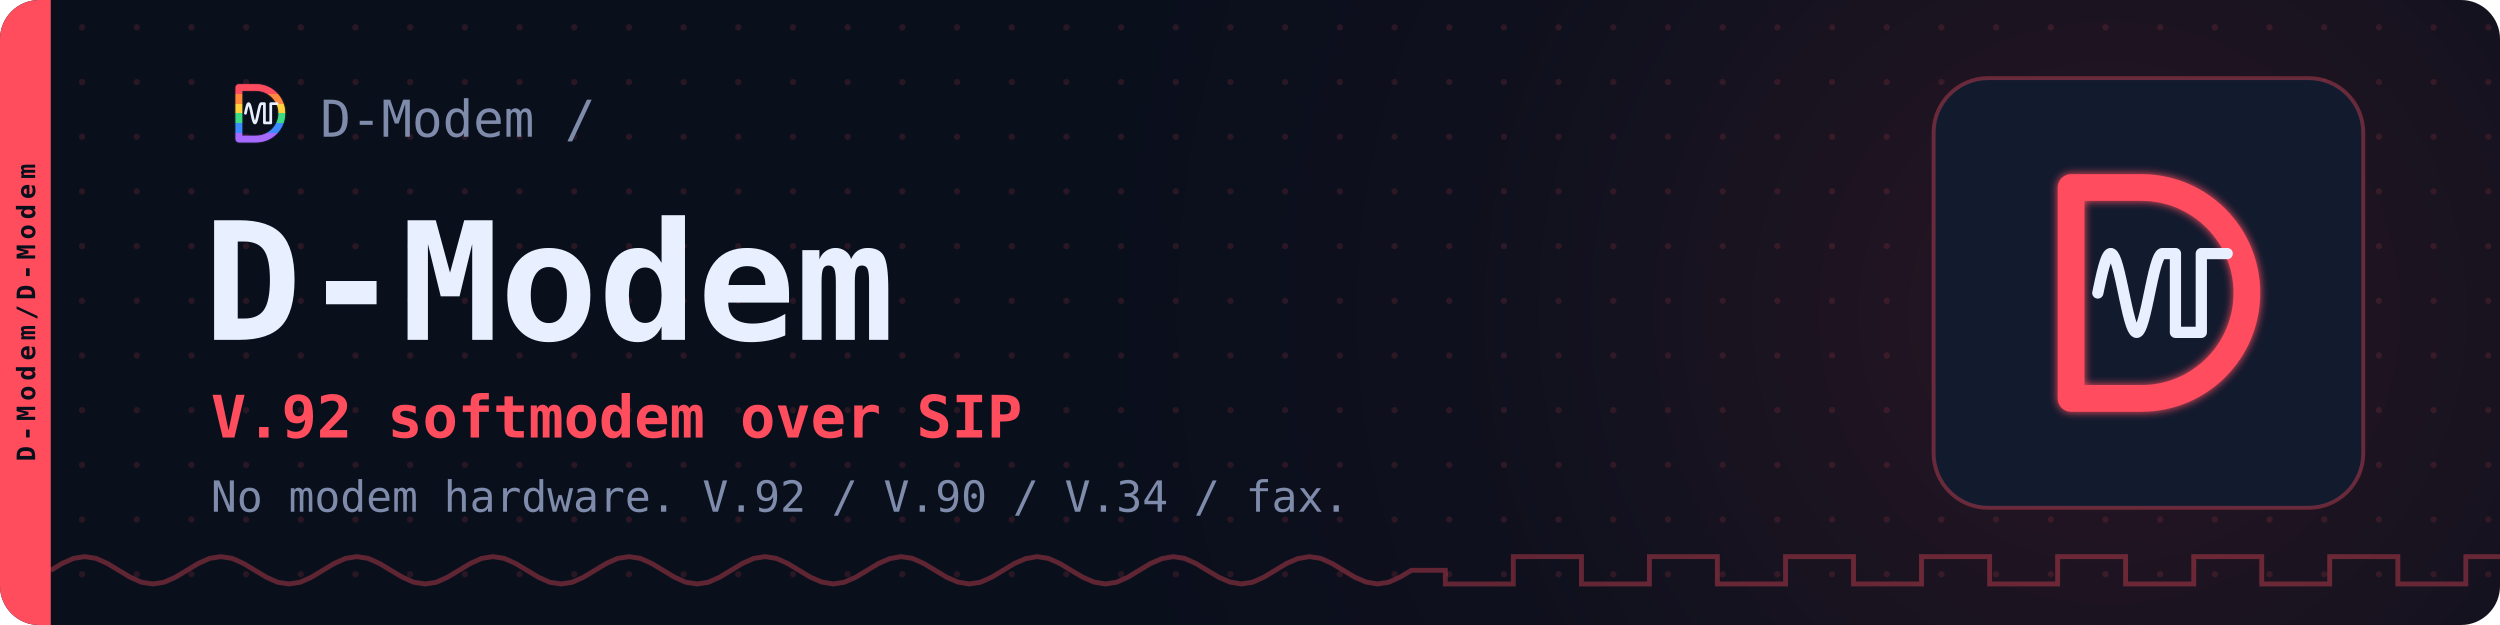
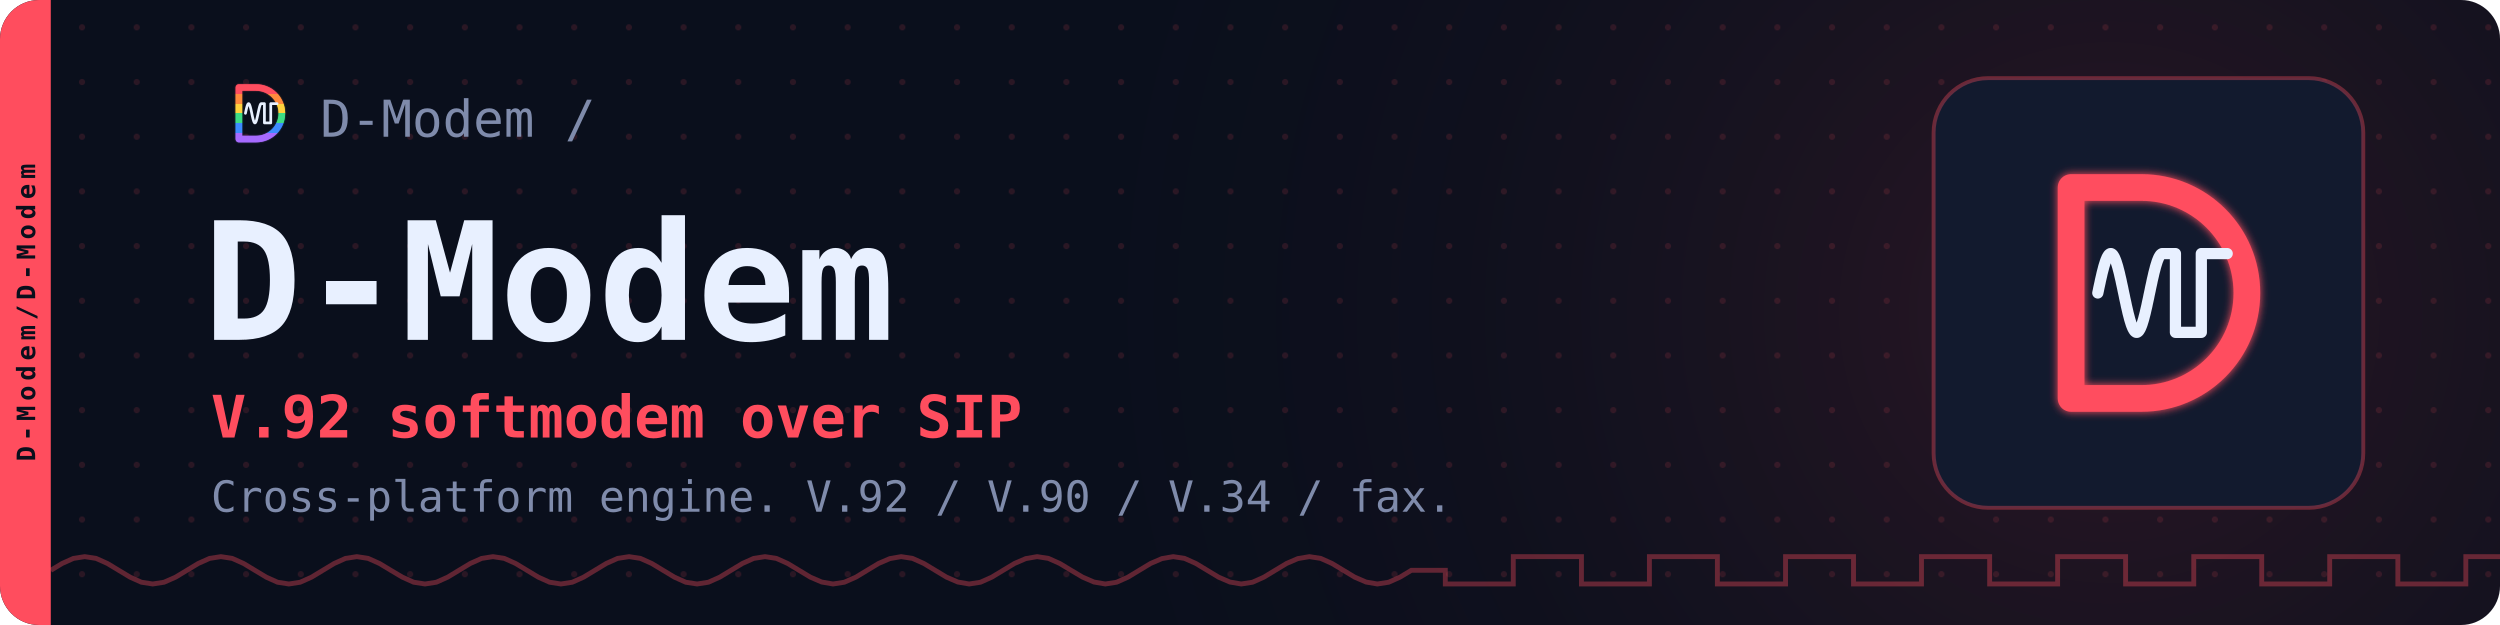
<svg xmlns="http://www.w3.org/2000/svg" width="1280" height="320" viewBox="0 0 1280 320">
  <defs>
    <pattern id="qam" width="28" height="28" patternUnits="userSpaceOnUse">
      <circle cx="14" cy="14" r="1.6" fill="#ff4d5e" opacity="0.13" />
    </pattern>
    <radialGradient id="vig" cx="50%" cy="45%" r="75%">
      <stop offset="0" stop-color="#ff4d5e" stop-opacity="0.10" />
      <stop offset="1" stop-color="#0a0f1c" stop-opacity="0" />
    </radialGradient>
    <radialGradient id="vig2" gradientUnits="userSpaceOnUse" cx="280" cy="320" r="520">
      <stop offset="0" stop-color="#ff4d5e" stop-opacity="0.12" />
      <stop offset="1" stop-color="#0a0f1c" stop-opacity="0" />
    </radialGradient>
    <linearGradient id="books" gradientUnits="userSpaceOnUse" x1="0" y1="81" x2="0" y2="419">
      <stop offset="0" stop-color="#ff4d5e" />
      <stop offset="0.167" stop-color="#ff4d5e" />
      <stop offset="0.167" stop-color="#ff8a3d" />
      <stop offset="0.333" stop-color="#ff8a3d" />
      <stop offset="0.333" stop-color="#ffd23d" />
      <stop offset="0.5" stop-color="#ffd23d" />
      <stop offset="0.5" stop-color="#3ddc84" />
      <stop offset="0.667" stop-color="#3ddc84" />
      <stop offset="0.667" stop-color="#3d8bff" />
      <stop offset="0.833" stop-color="#3d8bff" />
      <stop offset="0.833" stop-color="#a66bff" />
      <stop offset="1" stop-color="#a66bff" />
    </linearGradient>
    <filter id="glow" x="-30%" y="-30%" width="160%" height="160%">
      <feGaussianBlur stdDeviation="6" result="b" />
      <feMerge>
        <feMergeNode in="b" />
        <feMergeNode in="SourceGraphic" />
      </feMerge>
    </filter>
  </defs>
  <defs>
    <clipPath id="card">
      <rect width="1280" height="320" rx="20" />
    </clipPath>
    <radialGradient id="vig3" gradientUnits="userSpaceOnUse" cx="1080" cy="160" r="560">
      <stop offset="0" stop-color="#ff4d5e" stop-opacity="0.14" />
      <stop offset="1" stop-color="#0a0f1c" stop-opacity="0" />
    </radialGradient>
    <linearGradient id="bookspine" gradientUnits="userSpaceOnUse" x1="0" y1="0" x2="0" y2="320">
      <stop offset="0" stop-color="#ff4d5e" />
      <stop offset="0.167" stop-color="#ff4d5e" />
      <stop offset="0.167" stop-color="#ff8a3d" />
      <stop offset="0.333" stop-color="#ff8a3d" />
      <stop offset="0.333" stop-color="#ffd23d" />
      <stop offset="0.5" stop-color="#ffd23d" />
      <stop offset="0.5" stop-color="#3ddc84" />
      <stop offset="0.667" stop-color="#3ddc84" />
      <stop offset="0.667" stop-color="#3d8bff" />
      <stop offset="0.833" stop-color="#3d8bff" />
      <stop offset="0.833" stop-color="#a66bff" />
      <stop offset="1" stop-color="#a66bff" />
    </linearGradient>
  </defs>
  <g clip-path="url(#card)">
    <rect width="1280" height="320" fill="#0a0f1c" />
    <rect width="1280" height="320" fill="url(#qam)" />
    <rect width="1280" height="320" fill="url(#vig3)" />
    <rect width="26" height="320" fill="#ff4d5e" />
    <text transform="translate(18 160.0) rotate(-90)" text-anchor="middle" font-family="'SauceCodePro Nerd Font Mono', 'Source Code Pro', monospace" font-weight="800" font-size="13" letter-spacing="2.5" fill="#0a0f1c">D-Modem/D-Modem</text>
    <g transform="translate(110 36)">
      <g transform="scale(0.088)">
        <path d="M140 100 H240 A150 150 0 0 1 240 400 H140 Z" fill="none" stroke="url(#books)" stroke-width="38" stroke-linejoin="round" filter="url(#glow)" />
        <path d="M178.0,250.0 L178.8,246.3 L179.5,242.7 L180.3,239.1 L181.1,235.5 L181.8,232.0 L182.6,228.6 L183.4,225.2 L184.1,222.0 L184.9,218.9 L185.7,215.9 L186.4,213.1 L187.2,210.4 L188.0,207.9 L188.7,205.6 L189.5,203.4 L190.3,201.5 L191.0,199.8 L191.8,198.3 L192.6,197.0 L193.3,195.9 L194.1,195.1 L194.9,194.5 L195.6,194.1 L196.4,194.0 L197.2,194.1 L197.9,194.5 L198.7,195.1 L199.5,195.9 L200.2,197.0 L201.0,198.3 L201.8,199.8 L202.5,201.5 L203.3,203.4 L204.1,205.6 L204.8,207.9 L205.6,210.4 L206.4,213.1 L207.1,215.9 L207.9,218.9 L208.7,222.0 L209.4,225.2 L210.2,228.6 L211.0,232.0 L211.7,235.5 L212.5,239.1 L213.3,242.7 L214.0,246.3 L214.8,250.0 L215.6,253.7 L216.3,257.3 L217.1,260.9 L217.9,264.5 L218.6,268.0 L219.4,271.4 L220.2,274.8 L220.9,278.0 L221.7,281.1 L222.5,284.1 L223.2,286.9 L224.0,289.6 L224.8,292.1 L225.5,294.4 L226.3,296.6 L227.1,298.5 L227.8,300.2 L228.6,301.7 L229.4,303.0 L230.1,304.1 L230.9,304.9 L231.7,305.5 L232.4,305.9 L233.2,306.0 L234.0,305.9 L234.7,305.5 L235.5,304.9 L236.3,304.1 L237.0,303.0 L237.8,301.7 L238.6,300.2 L239.3,298.5 L240.1,296.6 L240.9,294.4 L241.6,292.1 L242.4,289.6 L243.2,286.9 L243.9,284.1 L244.7,281.1 L245.5,278.0 L246.2,274.8 L247.0,271.4 L247.8,268.0 L248.5,264.5 L249.3,260.9 L250.1,257.3 L250.8,253.7 L251.6,250.0 L252.4,246.3 L253.1,242.7 L253.9,239.1 L254.7,235.5 L255.4,232.0 L256.2,228.6 L257.0,225.2 L257.7,222.0 L258.5,218.9 L259.3,215.9 L260.0,213.1 L260.8,210.4 L261.6,207.9 L262.3,205.6 L263.1,203.4 L263.9,201.5 L264.6,199.8 L265.4,198.3 L266.2,197.0 L266.9,195.9 L267.7,195.1 L268.5,194.5 L269.2,194.1 L270.0,194.0 H288.4 V306.0 H325.2 V194.0 H362.0" fill="none" stroke="#e8f0ff" stroke-width="16" stroke-linecap="round" stroke-linejoin="round" />
      </g>
    </g>
    <text x="164" y="70" font-family="'SauceCodePro Nerd Font Mono', 'Source Code Pro', monospace" font-size="26" fill="#7f8bab">D-Modem /</text>
    <text x="104" y="174" font-family="'SauceCodePro Nerd Font Mono', 'Source Code Pro', monospace" font-weight="800" font-size="84" fill="#e8f0ff">D-Modem</text>
    <text x="108" y="224" font-family="'SauceCodePro Nerd Font Mono', 'Source Code Pro', monospace" font-weight="700" font-size="30" fill="#ff4d5e">V.92 softmodem over SIP</text>
-     <text x="108" y="262" font-family="'SauceCodePro Nerd Font Mono', 'Source Code Pro', monospace" font-size="22" fill="#7f8bab">No modem hardware. V.92 / V.90 / V.34 / fax.</text>
+     <text x="108" y="262" font-family="'SauceCodePro Nerd Font Mono', 'Source Code Pro', monospace" font-size="22" fill="#7f8bab">Cross-platform engine. V.92 / V.90 / V.34 / fax.</text>
    <rect x="990" y="40" width="220" height="220" rx="28" fill="#121a2e" stroke="#ff4d5e" stroke-opacity="0.35" stroke-width="2" />
    <g transform="translate(1010 60) scale(0.6)">
      <g transform="scale(0.6)">
        <path d="M140 100 H240 A150 150 0 0 1 240 400 H140 Z" fill="none" stroke="#ff4d5e" stroke-width="38" stroke-linejoin="round" filter="url(#glow)" />
        <path d="M178.0,250.0 L178.8,246.3 L179.5,242.7 L180.3,239.1 L181.1,235.5 L181.8,232.0 L182.6,228.6 L183.4,225.2 L184.1,222.0 L184.9,218.9 L185.7,215.9 L186.4,213.1 L187.2,210.4 L188.0,207.9 L188.7,205.6 L189.5,203.4 L190.3,201.5 L191.0,199.8 L191.8,198.3 L192.6,197.0 L193.3,195.9 L194.1,195.1 L194.9,194.5 L195.6,194.1 L196.4,194.0 L197.2,194.1 L197.9,194.5 L198.7,195.1 L199.5,195.9 L200.2,197.0 L201.0,198.3 L201.8,199.8 L202.5,201.5 L203.3,203.4 L204.1,205.6 L204.8,207.9 L205.6,210.4 L206.4,213.1 L207.1,215.9 L207.9,218.9 L208.7,222.0 L209.4,225.2 L210.2,228.6 L211.0,232.0 L211.7,235.5 L212.5,239.1 L213.3,242.7 L214.0,246.3 L214.8,250.0 L215.6,253.7 L216.3,257.3 L217.1,260.9 L217.9,264.5 L218.6,268.0 L219.4,271.4 L220.2,274.8 L220.9,278.0 L221.7,281.1 L222.5,284.1 L223.2,286.9 L224.0,289.6 L224.8,292.1 L225.5,294.4 L226.3,296.6 L227.1,298.5 L227.8,300.2 L228.6,301.7 L229.4,303.0 L230.1,304.1 L230.9,304.9 L231.7,305.5 L232.4,305.9 L233.2,306.0 L234.0,305.9 L234.7,305.5 L235.5,304.9 L236.3,304.1 L237.0,303.0 L237.8,301.7 L238.6,300.2 L239.3,298.5 L240.1,296.6 L240.9,294.4 L241.6,292.1 L242.4,289.6 L243.2,286.9 L243.9,284.1 L244.7,281.1 L245.5,278.0 L246.2,274.8 L247.0,271.4 L247.8,268.0 L248.5,264.5 L249.3,260.9 L250.1,257.3 L250.8,253.7 L251.6,250.0 L252.4,246.3 L253.1,242.7 L253.9,239.1 L254.7,235.5 L255.4,232.0 L256.2,228.6 L257.0,225.2 L257.7,222.0 L258.5,218.9 L259.3,215.9 L260.0,213.1 L260.8,210.4 L261.6,207.9 L262.3,205.6 L263.1,203.4 L263.9,201.5 L264.6,199.8 L265.4,198.3 L266.2,197.0 L266.9,195.9 L267.7,195.1 L268.5,194.5 L269.2,194.1 L270.0,194.0 H288.4 V306.0 H325.2 V194.0 H362.0" fill="none" stroke="#e8f0ff" stroke-width="16" stroke-linecap="round" stroke-linejoin="round" />
      </g>
    </g>
    <path d="M26.0,292.0 L31.8,288.5 L37.6,285.9 L43.4,285.0 L49.2,285.9 L55.0,288.5 L60.8,292.0 L66.6,295.5 L72.4,298.1 L78.2,299.0 L84.0,298.1 L89.9,295.5 L95.7,292.0 L101.5,288.5 L107.3,285.9 L113.1,285.0 L118.9,285.9 L124.7,288.5 L130.5,292.0 L136.3,295.5 L142.1,298.1 L147.9,299.0 L153.7,298.1 L159.5,295.5 L165.3,292.0 L171.1,288.5 L176.9,285.9 L182.7,285.0 L188.5,285.9 L194.3,288.5 L200.1,292.0 L206.0,295.5 L211.8,298.1 L217.6,299.0 L223.4,298.1 L229.2,295.5 L235.0,292.0 L240.8,288.5 L246.6,285.9 L252.4,285.0 L258.2,285.9 L264.0,288.5 L269.8,292.0 L275.6,295.5 L281.4,298.1 L287.2,299.0 L293.0,298.1 L298.8,295.5 L304.6,292.0 L310.4,288.5 L316.2,285.9 L322.1,285.0 L327.9,285.9 L333.7,288.5 L339.5,292.0 L345.3,295.5 L351.1,298.1 L356.9,299.0 L362.7,298.1 L368.5,295.5 L374.3,292.0 L380.1,288.5 L385.9,285.9 L391.7,285.0 L397.5,285.9 L403.3,288.5 L409.1,292.0 L414.9,295.5 L420.7,298.0 L426.5,299.0 L432.3,298.1 L438.2,295.5 L444.0,292.0 L449.8,288.5 L455.6,286.0 L461.4,285.0 L467.2,285.9 L473.0,288.5 L478.8,292.0 L484.6,295.5 L490.4,298.0 L496.2,299.0 L502.0,298.1 L507.8,295.5 L513.6,292.0 L519.4,288.5 L525.2,286.0 L531.0,285.0 L536.8,285.9 L542.6,288.5 L548.4,292.0 L554.3,295.5 L560.1,298.0 L565.9,299.0 L571.7,298.1 L577.5,295.5 L583.3,292.0 L589.1,288.5 L594.9,286.0 L600.7,285.0 L606.5,285.9 L612.3,288.5 L618.1,292.0 L623.9,295.5 L629.7,298.0 L635.5,299.0 L641.3,298.1 L647.1,295.5 L652.9,292.0 L658.7,288.5 L664.5,286.0 L670.4,285.0 L676.2,285.9 L682.0,288.5 L687.8,292.0 L693.6,295.5 L699.4,298.0 L705.2,299.0 L711.0,298.1 L716.8,295.5 L722.6,292.0 H740.0 V299.0 H774.8 V285.0 H809.7 V299.0 H844.5 V285.0 H879.3 V299.0 H914.2 V285.0 H949.0 V299.0 H983.8 V285.0 H1018.7 V299.0 H1053.5 V285.0 H1088.3 V299.0 H1123.2 V285.0 H1158.0 V299.0 H1192.8 V285.0 H1227.7 V299.0 H1262.5 V285.0 H1280.0" fill="none" stroke="#ff4d5e" stroke-opacity="0.35" stroke-width="2.5" />
  </g>
</svg>
